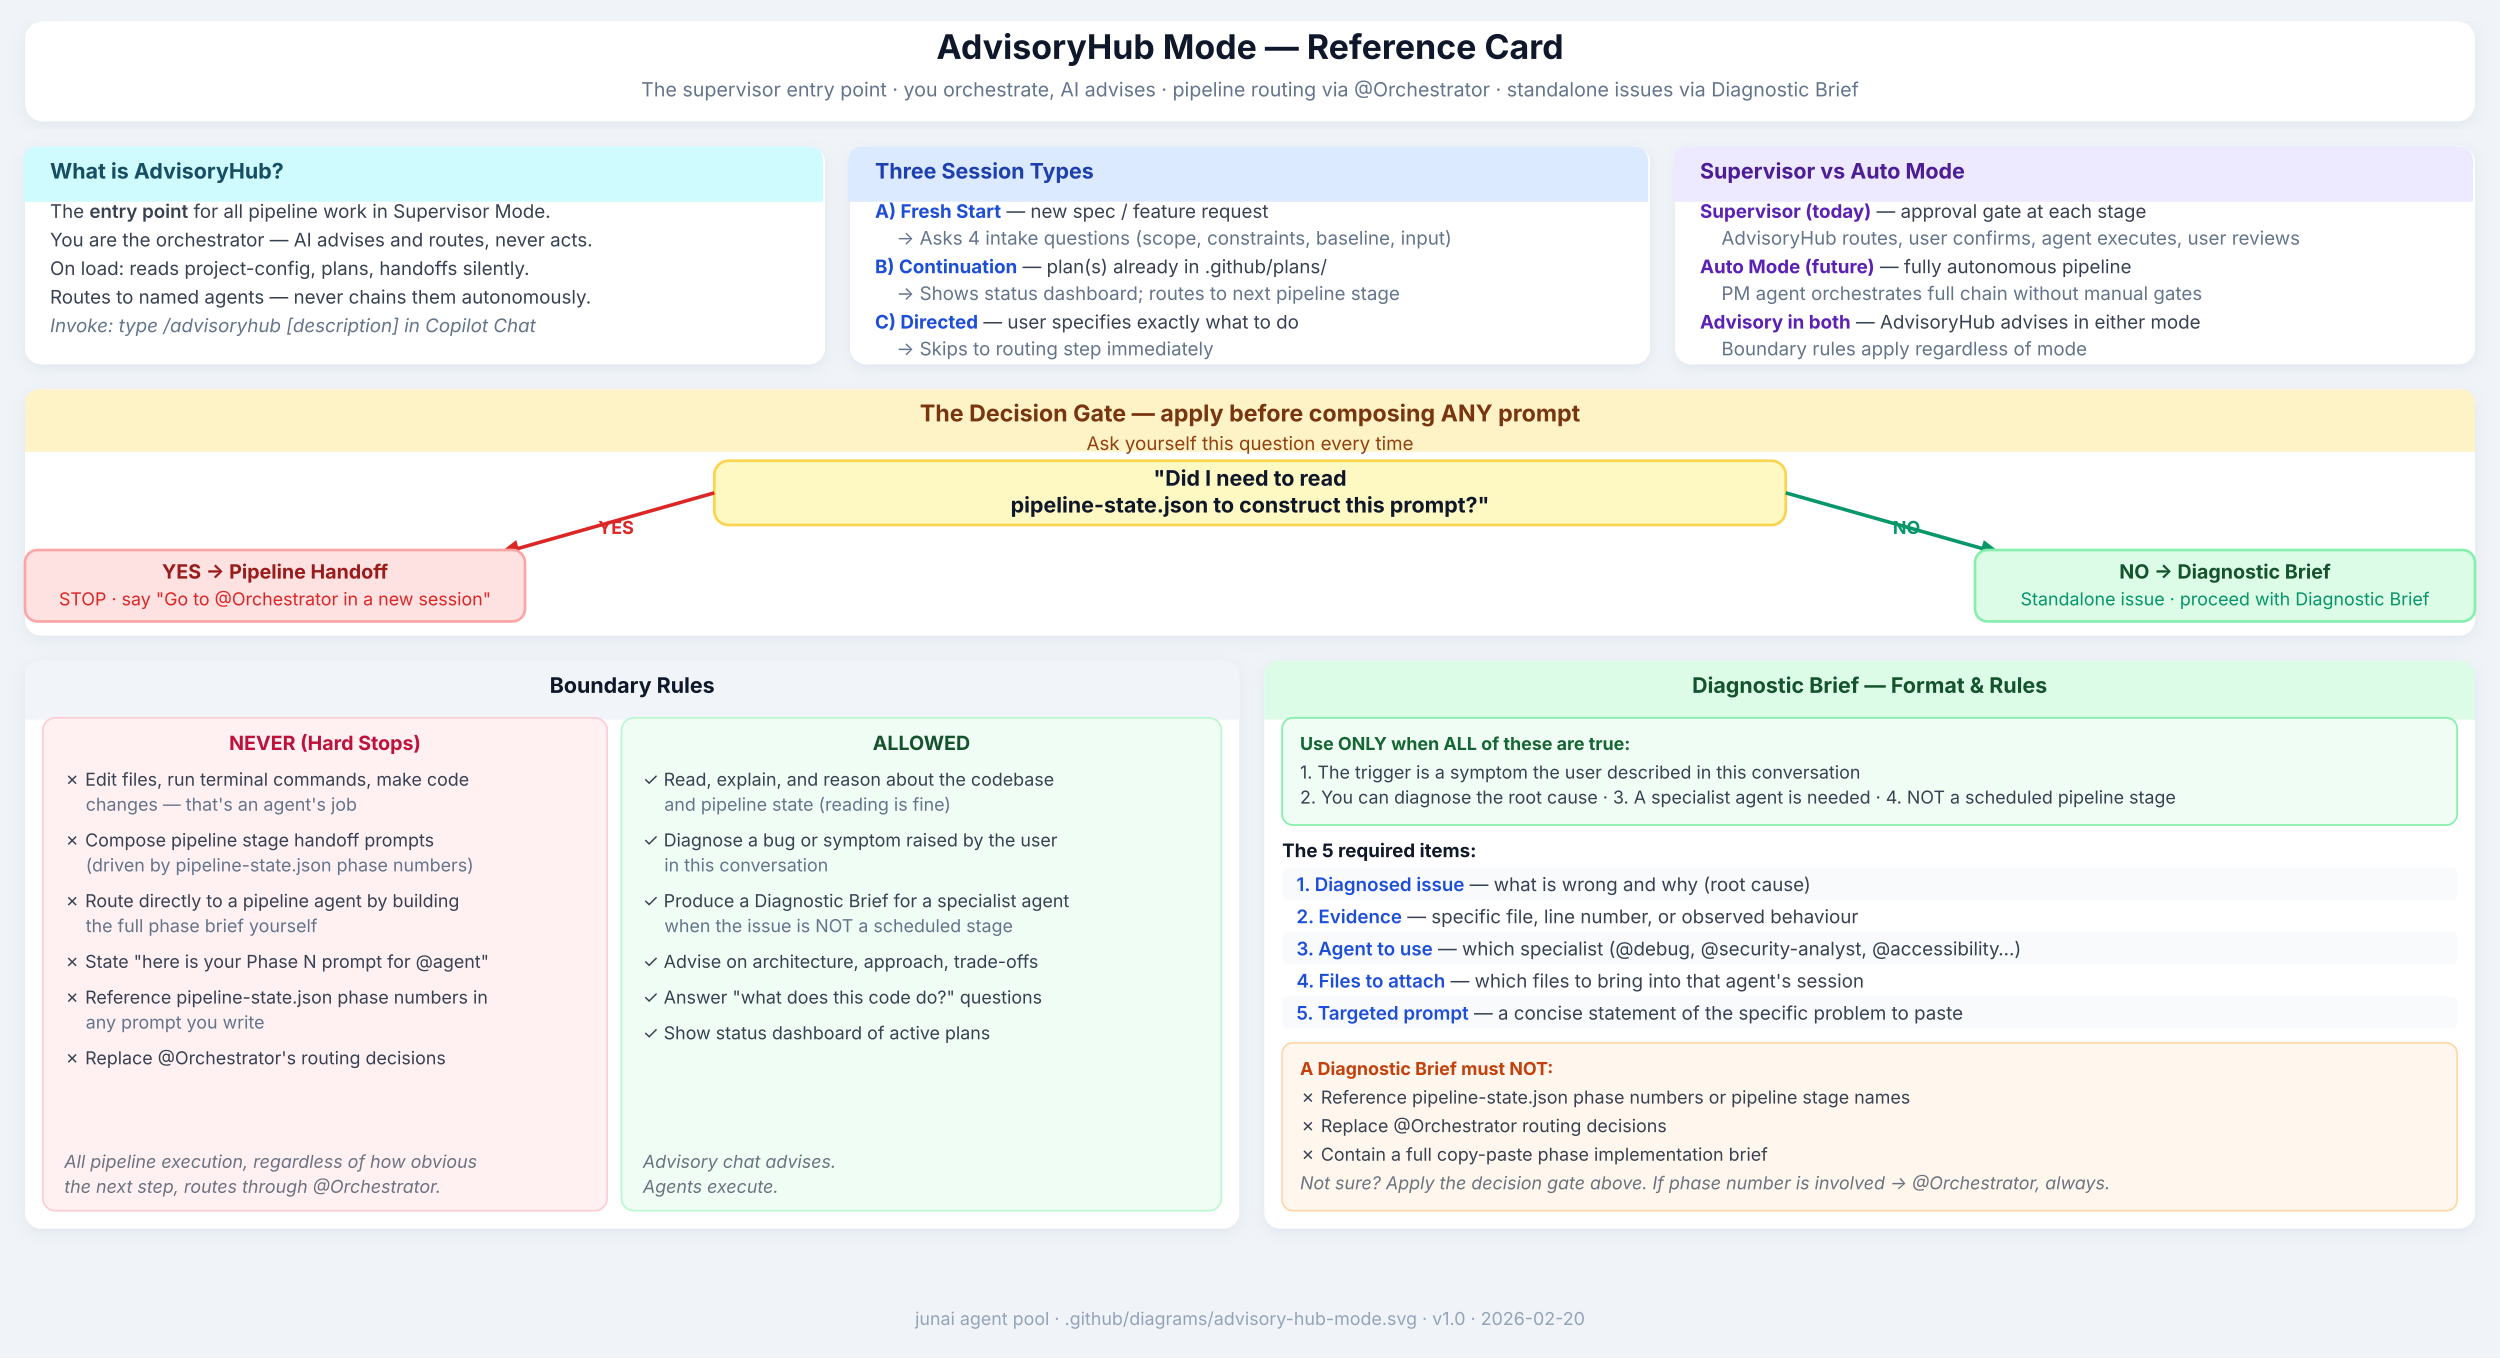
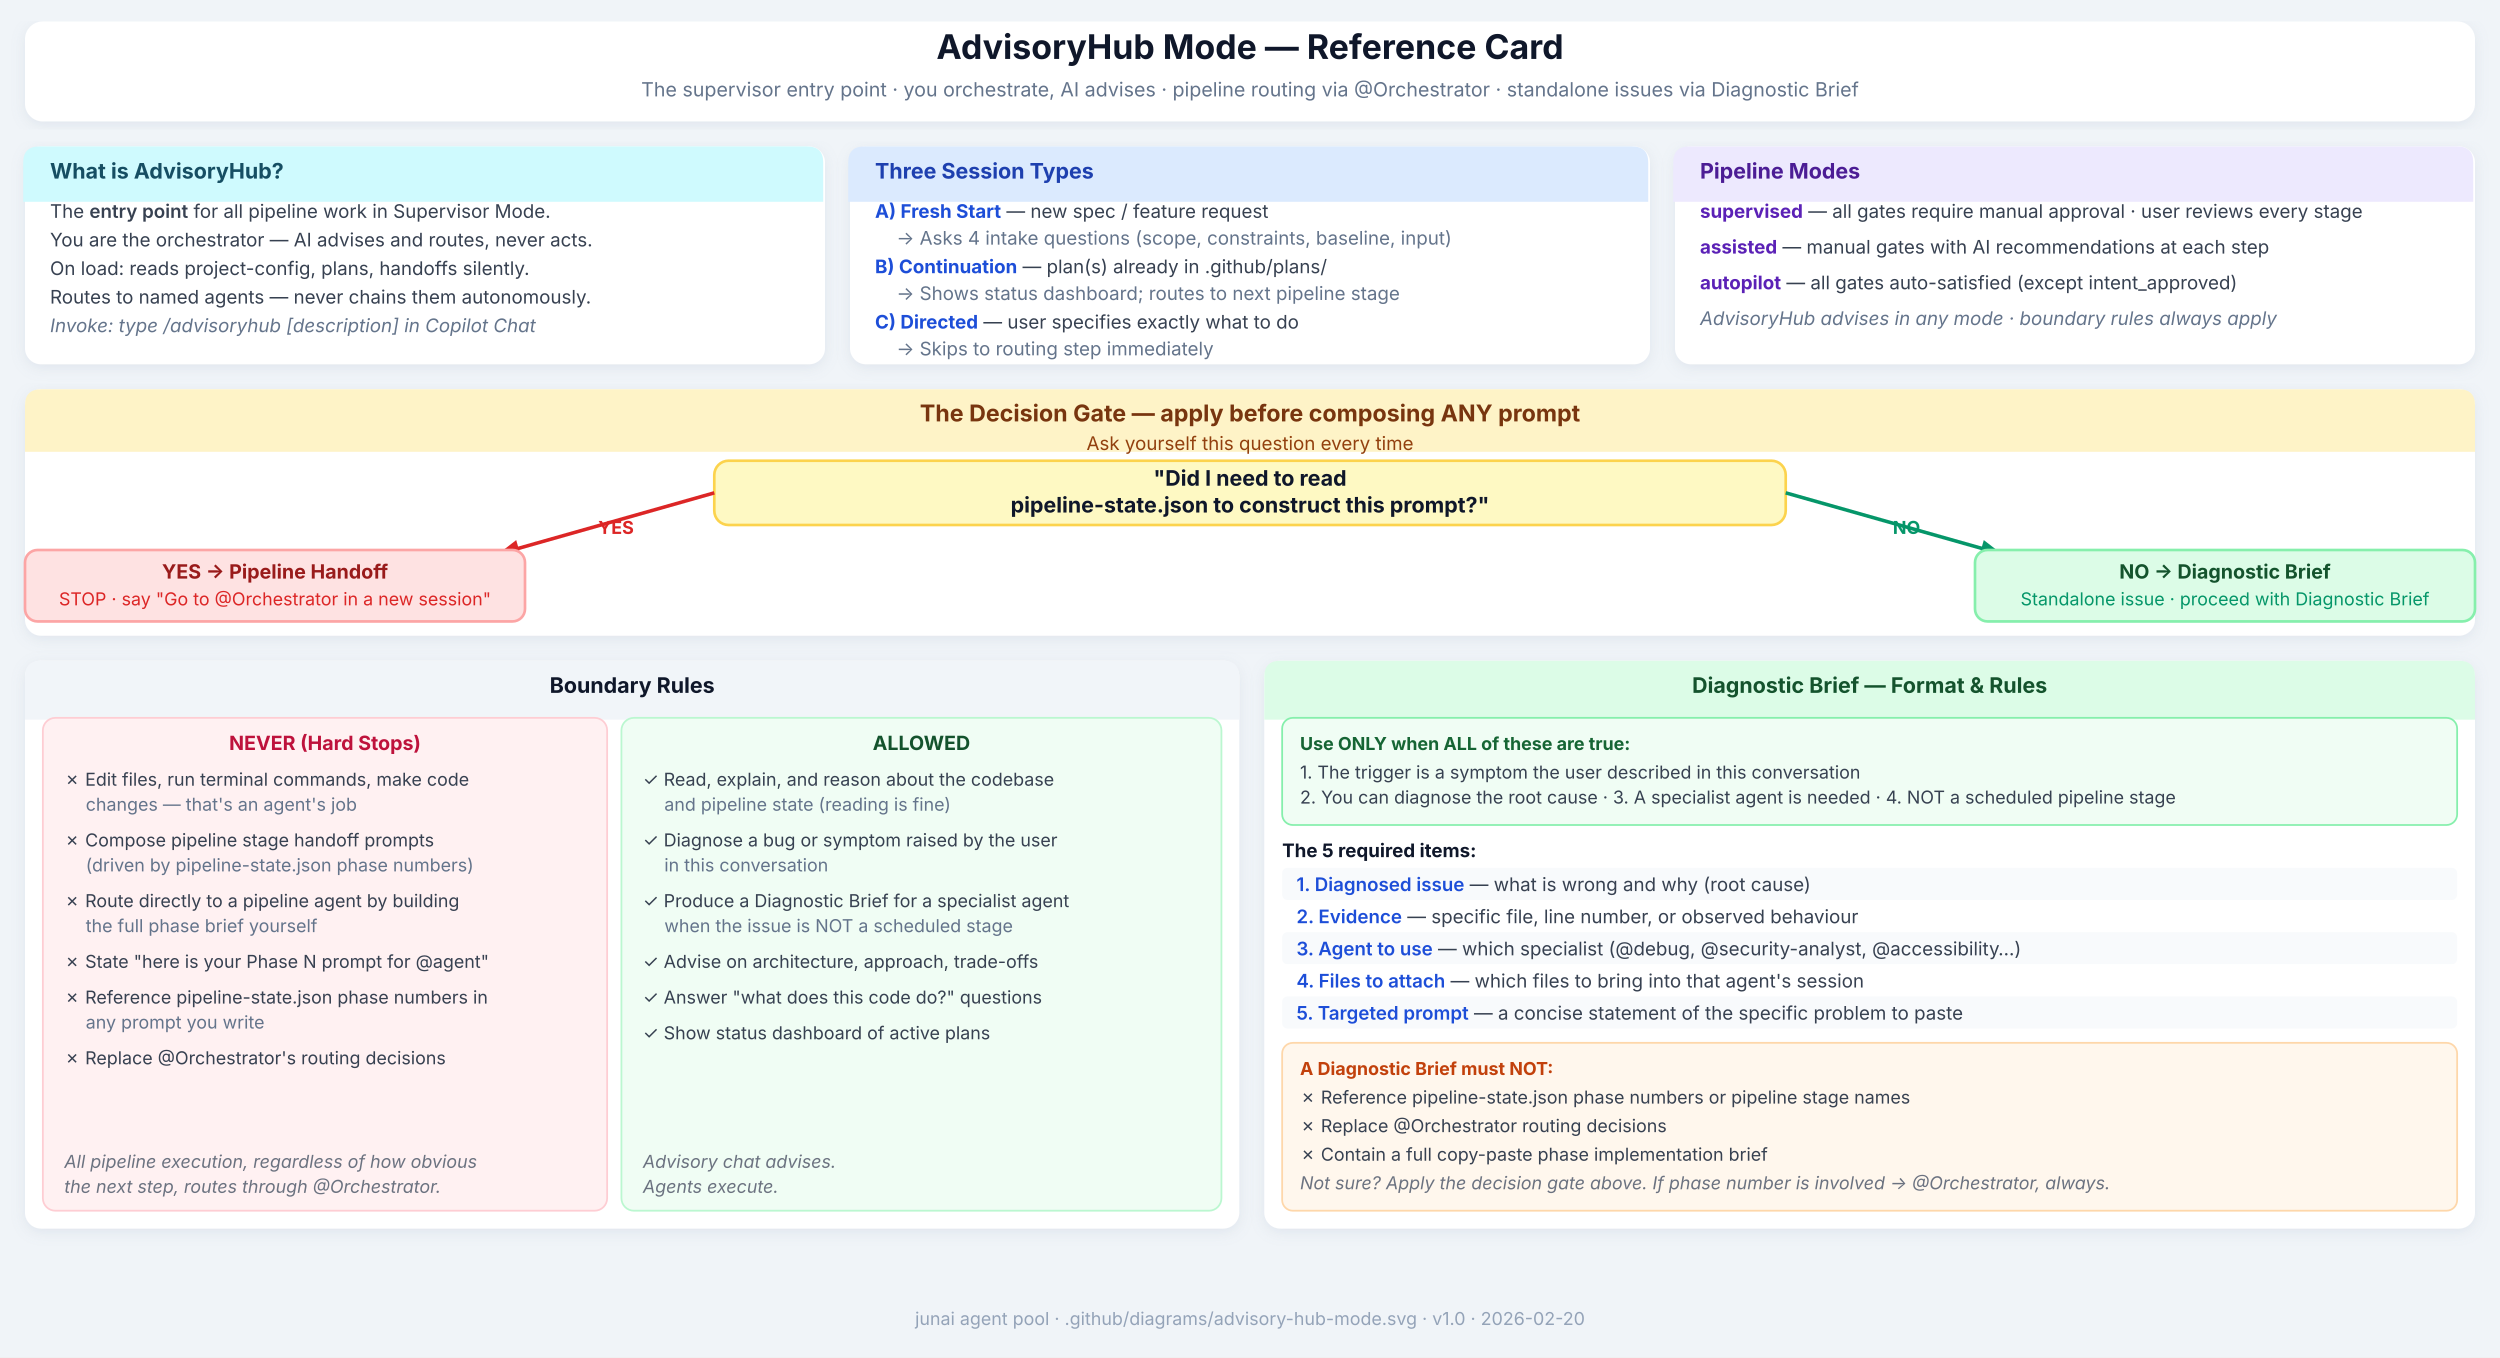
<svg xmlns="http://www.w3.org/2000/svg" width="1400" height="760" viewBox="0 0 1400 760" font-family="Inter, Segoe UI, system-ui, sans-serif">
  <defs>
    <filter id="shadow" x="-4%" y="-4%" width="110%" height="112%">
      <feDropShadow dx="0" dy="2" stdDeviation="4" flood-color="#94a3b8" flood-opacity="0.18" />
    </filter>
    <filter id="shadow-sm" x="-4%" y="-4%" width="110%" height="112%">
      <feDropShadow dx="0" dy="1" stdDeviation="2.5" flood-color="#94a3b8" flood-opacity="0.13" />
    </filter>
    <marker id="arr" viewBox="0 0 10 10" refX="9" refY="5" markerWidth="6" markerHeight="6" orient="auto">
      <path d="M0 1L10 5L0 9z" fill="#475569" />
    </marker>
    <marker id="arr-green" viewBox="0 0 10 10" refX="9" refY="5" markerWidth="6" markerHeight="6" orient="auto">
      <path d="M0 1L10 5L0 9z" fill="#059669" />
    </marker>
    <marker id="arr-red" viewBox="0 0 10 10" refX="9" refY="5" markerWidth="6" markerHeight="6" orient="auto">
      <path d="M0 1L10 5L0 9z" fill="#dc2626" />
    </marker>
  </defs>
  <rect width="1400" height="760" fill="#f0f4f8" />
  <rect x="14" y="12" width="1372" height="56" rx="10" fill="white" filter="url(#shadow)" />
  <text x="700" y="33" text-anchor="middle" font-size="19" font-weight="700" fill="#0f172a">AdvisoryHub Mode — Reference Card</text>
  <text x="700" y="54" text-anchor="middle" font-size="11" fill="#64748b">The supervisor entry point · you orchestrate, AI advises · pipeline routing via @Orchestrator · standalone issues via Diagnostic Brief</text>
  <rect x="14" y="82" width="448" height="122" rx="9" fill="white" filter="url(#shadow)" />
  <path d="M23,82 h429 q9,0 9,9 v22 h-448 v-22 q0,-9 9,-9 z" fill="#cffafe" />
  <text x="28" y="100" font-size="12" font-weight="700" fill="#164e63">What is AdvisoryHub?</text>
  <g font-size="10.5" fill="#374151">
    <text x="28" y="122">The <tspan font-weight="600">entry point</tspan> for all pipeline work in Supervisor Mode.</text>
    <text x="28" y="138">You are the orchestrator — AI advises and routes, never acts.</text>
    <text x="28" y="154">On load: reads project-config, plans, handoffs silently.</text>
    <text x="28" y="170">Routes to named agents — never chains them autonomously.</text>
    <text x="28" y="186" font-style="italic" fill="#64748b">Invoke: type  /advisoryhub  [description]  in Copilot Chat</text>
  </g>
  <rect x="476" y="82" width="448" height="122" rx="9" fill="white" filter="url(#shadow)" />
  <path d="M485,82 h429 q9,0 9,9 v22 h-448 v-22 q0,-9 9,-9 z" fill="#dbeafe" />
  <text x="490" y="100" font-size="12" font-weight="700" fill="#1e40af">Three Session Types</text>
  <g font-size="10.5" fill="#374151">
    <text x="490" y="122">
      <tspan font-weight="700" fill="#1d4ed8">A) Fresh Start</tspan> — new spec / feature request</text>
    <text x="502" y="137" fill="#64748b">→ Asks 4 intake questions (scope, constraints, baseline, input)</text>
    <text x="490" y="153">
      <tspan font-weight="700" fill="#1d4ed8">B) Continuation</tspan> — plan(s) already in .github/plans/</text>
    <text x="502" y="168" fill="#64748b">→ Shows status dashboard; routes to next pipeline stage</text>
    <text x="490" y="184">
      <tspan font-weight="700" fill="#1d4ed8">C) Directed</tspan> — user specifies exactly what to do</text>
    <text x="502" y="199" fill="#64748b">→ Skips to routing step immediately</text>
  </g>
  <rect x="938" y="82" width="448" height="122" rx="9" fill="white" filter="url(#shadow)" />
  <path d="M947,82 h429 q9,0 9,9 v22 h-448 v-22 q0,-9 9,-9 z" fill="#ede9fe" />
-   <text x="952" y="100" font-size="12" font-weight="700" fill="#4c1d95">Supervisor vs Auto Mode</text>
+   <text x="952" y="100" font-size="12" font-weight="700" fill="#4c1d95">Pipeline Modes</text>
  <g font-size="10.5" fill="#374151">
    <text x="952" y="122">
-       <tspan font-weight="700" fill="#5b21b6">Supervisor (today)</tspan> — approval gate at each stage</text>
-     <text x="964" y="137" fill="#64748b">AdvisoryHub routes, user confirms, agent executes, user reviews</text>
-     <text x="952" y="153">
-       <tspan font-weight="700" fill="#5b21b6">Auto Mode (future)</tspan> — fully autonomous pipeline</text>
-     <text x="964" y="168" fill="#64748b">PM agent orchestrates full chain without manual gates</text>
-     <text x="952" y="184">
-       <tspan font-weight="700" fill="#5b21b6">Advisory in both</tspan> — AdvisoryHub advises in either mode</text>
-     <text x="964" y="199" fill="#64748b">Boundary rules apply regardless of mode</text>
+       <tspan font-weight="700" fill="#5b21b6">supervised</tspan> — all gates require manual approval · user reviews every stage</text>
+     <text x="952" y="142">
+       <tspan font-weight="700" fill="#5b21b6">assisted</tspan> — manual gates with AI recommendations at each step</text>
+     <text x="952" y="162">
+       <tspan font-weight="700" fill="#5b21b6">autopilot</tspan> — all gates auto-satisfied (except intent_approved)</text>
+     <text x="952" y="182" fill="#64748b" font-style="italic">AdvisoryHub advises in any mode · boundary rules always apply</text>
  </g>
  <rect x="14" y="218" width="1372" height="138" rx="9" fill="white" filter="url(#shadow)" />
  <path d="M23,218 h1354 q9,0 9,9 v26 h-1372 v-26 q0,-9 9,-9 z" fill="#fef3c7" />
  <text x="700" y="236" text-anchor="middle" font-size="13" font-weight="700" fill="#78350f">The Decision Gate — apply before composing ANY prompt</text>
  <text x="700" y="252" text-anchor="middle" font-size="10.5" fill="#92400e">Ask yourself this question every time</text>
  <rect x="400" y="258" width="600" height="36" rx="8" fill="#fef9c3" stroke="#fcd34d" stroke-width="1.5" />
  <text x="700" y="272" text-anchor="middle" font-size="12" font-weight="700" fill="#0f172a">"Did I need to read</text>
  <text x="700" y="287" text-anchor="middle" font-size="12" font-weight="700" fill="#0f172a">pipeline-state.json to construct this prompt?"</text>
  <line x1="400" y1="276" x2="280" y2="310" stroke="#dc2626" stroke-width="2" marker-end="url(#arr-red)" />
  <rect x="14" y="308" width="280" height="40" rx="7" fill="#fee2e2" stroke="#fca5a5" stroke-width="1.5" />
  <text x="154" y="324" text-anchor="middle" font-size="11" font-weight="700" fill="#991b1b">YES → Pipeline Handoff</text>
  <text x="154" y="339" text-anchor="middle" font-size="10" fill="#dc2626">STOP · say "Go to @Orchestrator in a new session"</text>
  <text x="335" y="299" font-size="10" font-weight="700" fill="#dc2626">YES</text>
  <line x1="1000" y1="276" x2="1120" y2="310" stroke="#059669" stroke-width="2" marker-end="url(#arr-green)" />
  <rect x="1106" y="308" width="280" height="40" rx="7" fill="#dcfce7" stroke="#86efac" stroke-width="1.5" />
  <text x="1246" y="324" text-anchor="middle" font-size="11" font-weight="700" fill="#14532d">NO → Diagnostic Brief</text>
  <text x="1246" y="339" text-anchor="middle" font-size="10" fill="#059669">Standalone issue · proceed with Diagnostic Brief</text>
  <text x="1060" y="299" font-size="10" font-weight="700" fill="#059669">NO</text>
  <rect x="14" y="370" width="680" height="318" rx="9" fill="white" filter="url(#shadow)" />
  <path d="M23,370 h662 q9,0 9,9 v24 h-680 v-24 q0,-9 9,-9 z" fill="#f1f5f9" />
  <text x="354" y="388" text-anchor="middle" font-size="12" font-weight="700" fill="#0f172a">Boundary Rules</text>
  <rect x="24" y="402" width="316" height="276" rx="7" fill="#fff1f2" stroke="#fecdd3" stroke-width="1" />
  <text x="182" y="420" text-anchor="middle" font-size="11" font-weight="700" fill="#be123c">NEVER (Hard Stops)</text>
  <g font-size="10" fill="#374151">
    <text x="36" y="440">✗  Edit files, run terminal commands, make code</text>
    <text x="48" y="454" fill="#64748b">    changes — that's an agent's job</text>
    <text x="36" y="474">✗  Compose pipeline stage handoff prompts</text>
    <text x="48" y="488" fill="#64748b">    (driven by pipeline-state.json phase numbers)</text>
    <text x="36" y="508">✗  Route directly to a pipeline agent by building</text>
    <text x="48" y="522" fill="#64748b">    the full phase brief yourself</text>
    <text x="36" y="542">✗  State "here is your Phase N prompt for @agent"</text>
    <text x="36" y="562">✗  Reference pipeline-state.json phase numbers in</text>
    <text x="48" y="576" fill="#64748b">    any prompt you write</text>
    <text x="36" y="596">✗  Replace @Orchestrator's routing decisions</text>
    <text x="36" y="654" fill="#6b7280" font-style="italic">All pipeline execution, regardless of how obvious</text>
    <text x="36" y="668" fill="#6b7280" font-style="italic">the next step, routes through @Orchestrator.</text>
  </g>
  <rect x="348" y="402" width="336" height="276" rx="7" fill="#f0fdf4" stroke="#bbf7d0" stroke-width="1" />
  <text x="516" y="420" text-anchor="middle" font-size="11" font-weight="700" fill="#14532d">ALLOWED</text>
  <g font-size="10" fill="#374151">
    <text x="360" y="440">✓  Read, explain, and reason about the codebase</text>
    <text x="372" y="454" fill="#64748b">    and pipeline state (reading is fine)</text>
    <text x="360" y="474">✓  Diagnose a bug or symptom raised by the user</text>
    <text x="372" y="488" fill="#64748b">    in this conversation</text>
    <text x="360" y="508">✓  Produce a Diagnostic Brief for a specialist agent</text>
    <text x="372" y="522" fill="#64748b">    when the issue is NOT a scheduled stage</text>
    <text x="360" y="542">✓  Advise on architecture, approach, trade-offs</text>
    <text x="360" y="562">✓  Answer "what does this code do?" questions</text>
    <text x="360" y="582">✓  Show status dashboard of active plans</text>
    <text x="360" y="654" fill="#6b7280" font-style="italic">Advisory chat advises.</text>
    <text x="360" y="668" fill="#6b7280" font-style="italic">Agents execute.</text>
  </g>
  <rect x="708" y="370" width="678" height="318" rx="9" fill="white" filter="url(#shadow)" />
  <path d="M717,370 h660 q9,0 9,9 v24 h-678 v-24 q0,-9 9,-9 z" fill="#dcfce7" />
  <text x="1047" y="388" text-anchor="middle" font-size="12" font-weight="700" fill="#14532d">Diagnostic Brief — Format &amp; Rules</text>
  <rect x="718" y="402" width="658" height="60" rx="6" fill="#f0fdf4" stroke="#86efac" stroke-width="1" />
  <text x="728" y="420" font-size="10" font-weight="700" fill="#166534">Use ONLY when ALL of these are true:</text>
  <g font-size="10" fill="#374151">
    <text x="728" y="436">1. The trigger is a symptom the user described in this conversation</text>
    <text x="728" y="450">2. You can diagnose the root cause · 3. A specialist agent is needed · 4. NOT a scheduled pipeline stage</text>
  </g>
  <text x="718" y="480" font-size="10.5" font-weight="700" fill="#0f172a">The 5 required items:</text>
  <g font-size="10.5" fill="#374151">
    <rect x="718" y="486" width="658" height="18" rx="3" fill="#f8fafc" />
    <text x="726" y="499">
      <tspan font-weight="600" fill="#1d4ed8">1. Diagnosed issue</tspan> — what is wrong and why (root cause)</text>
    <rect x="718" y="504" width="658" height="18" rx="3" fill="white" />
    <text x="726" y="517">
      <tspan font-weight="600" fill="#1d4ed8">2. Evidence</tspan> — specific file, line number, or observed behaviour</text>
    <rect x="718" y="522" width="658" height="18" rx="3" fill="#f8fafc" />
    <text x="726" y="535">
      <tspan font-weight="600" fill="#1d4ed8">3. Agent to use</tspan> — which specialist (@debug, @security-analyst, @accessibility…)</text>
    <rect x="718" y="540" width="658" height="18" rx="3" fill="white" />
    <text x="726" y="553">
      <tspan font-weight="600" fill="#1d4ed8">4. Files to attach</tspan> — which files to bring into that agent's session</text>
    <rect x="718" y="558" width="658" height="18" rx="3" fill="#f8fafc" />
    <text x="726" y="571">
      <tspan font-weight="600" fill="#1d4ed8">5. Targeted prompt</tspan> — a concise statement of the specific problem to paste</text>
  </g>
  <rect x="718" y="584" width="658" height="94" rx="6" fill="#fff7ed" stroke="#fed7aa" stroke-width="1" />
  <text x="728" y="602" font-size="10" font-weight="700" fill="#c2410c">A Diagnostic Brief must NOT:</text>
  <g font-size="10" fill="#374151">
    <text x="728" y="618">✗  Reference pipeline-state.json phase numbers or pipeline stage names</text>
    <text x="728" y="634">✗  Replace @Orchestrator routing decisions</text>
    <text x="728" y="650">✗  Contain a full copy-paste phase implementation brief</text>
    <text x="728" y="666" fill="#6b7280" font-style="italic">Not sure? Apply the decision gate above. If phase number is involved → @Orchestrator, always.</text>
  </g>
  <text x="700" y="742" text-anchor="middle" font-size="10" fill="#94a3b8">
    junai agent pool · .github/diagrams/advisory-hub-mode.svg · v1.0 · 2026-02-20
  </text>
</svg>
